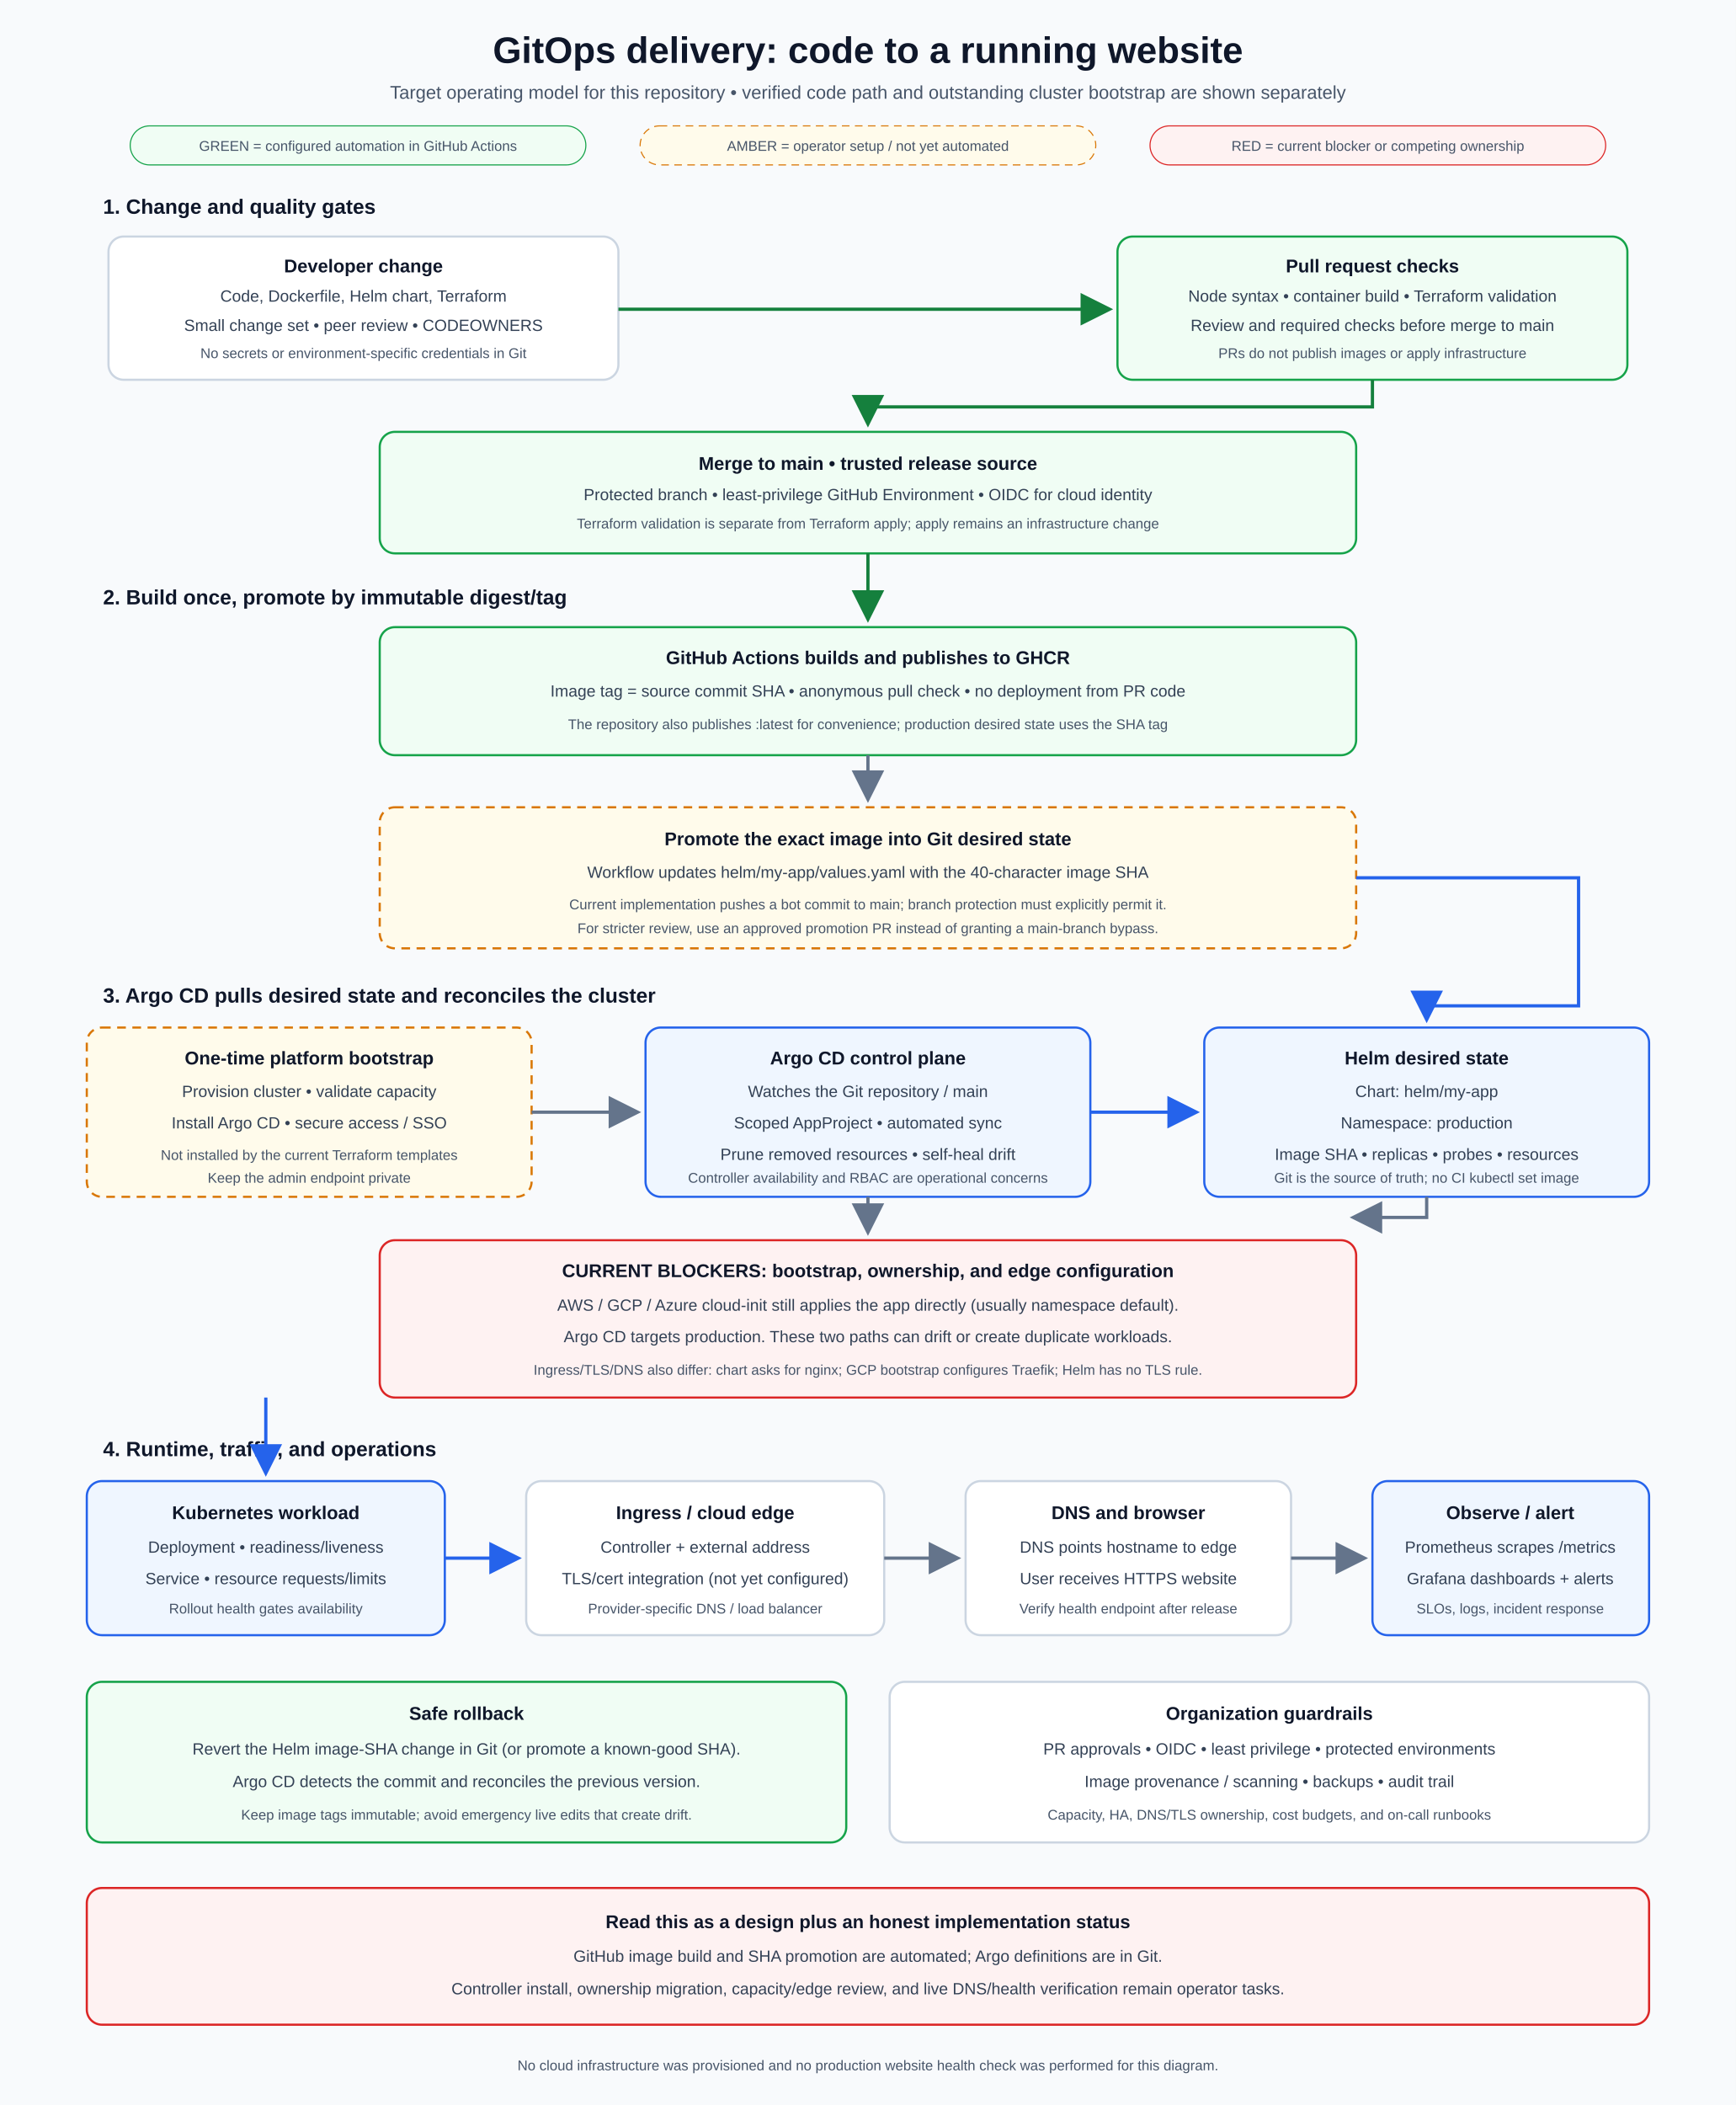
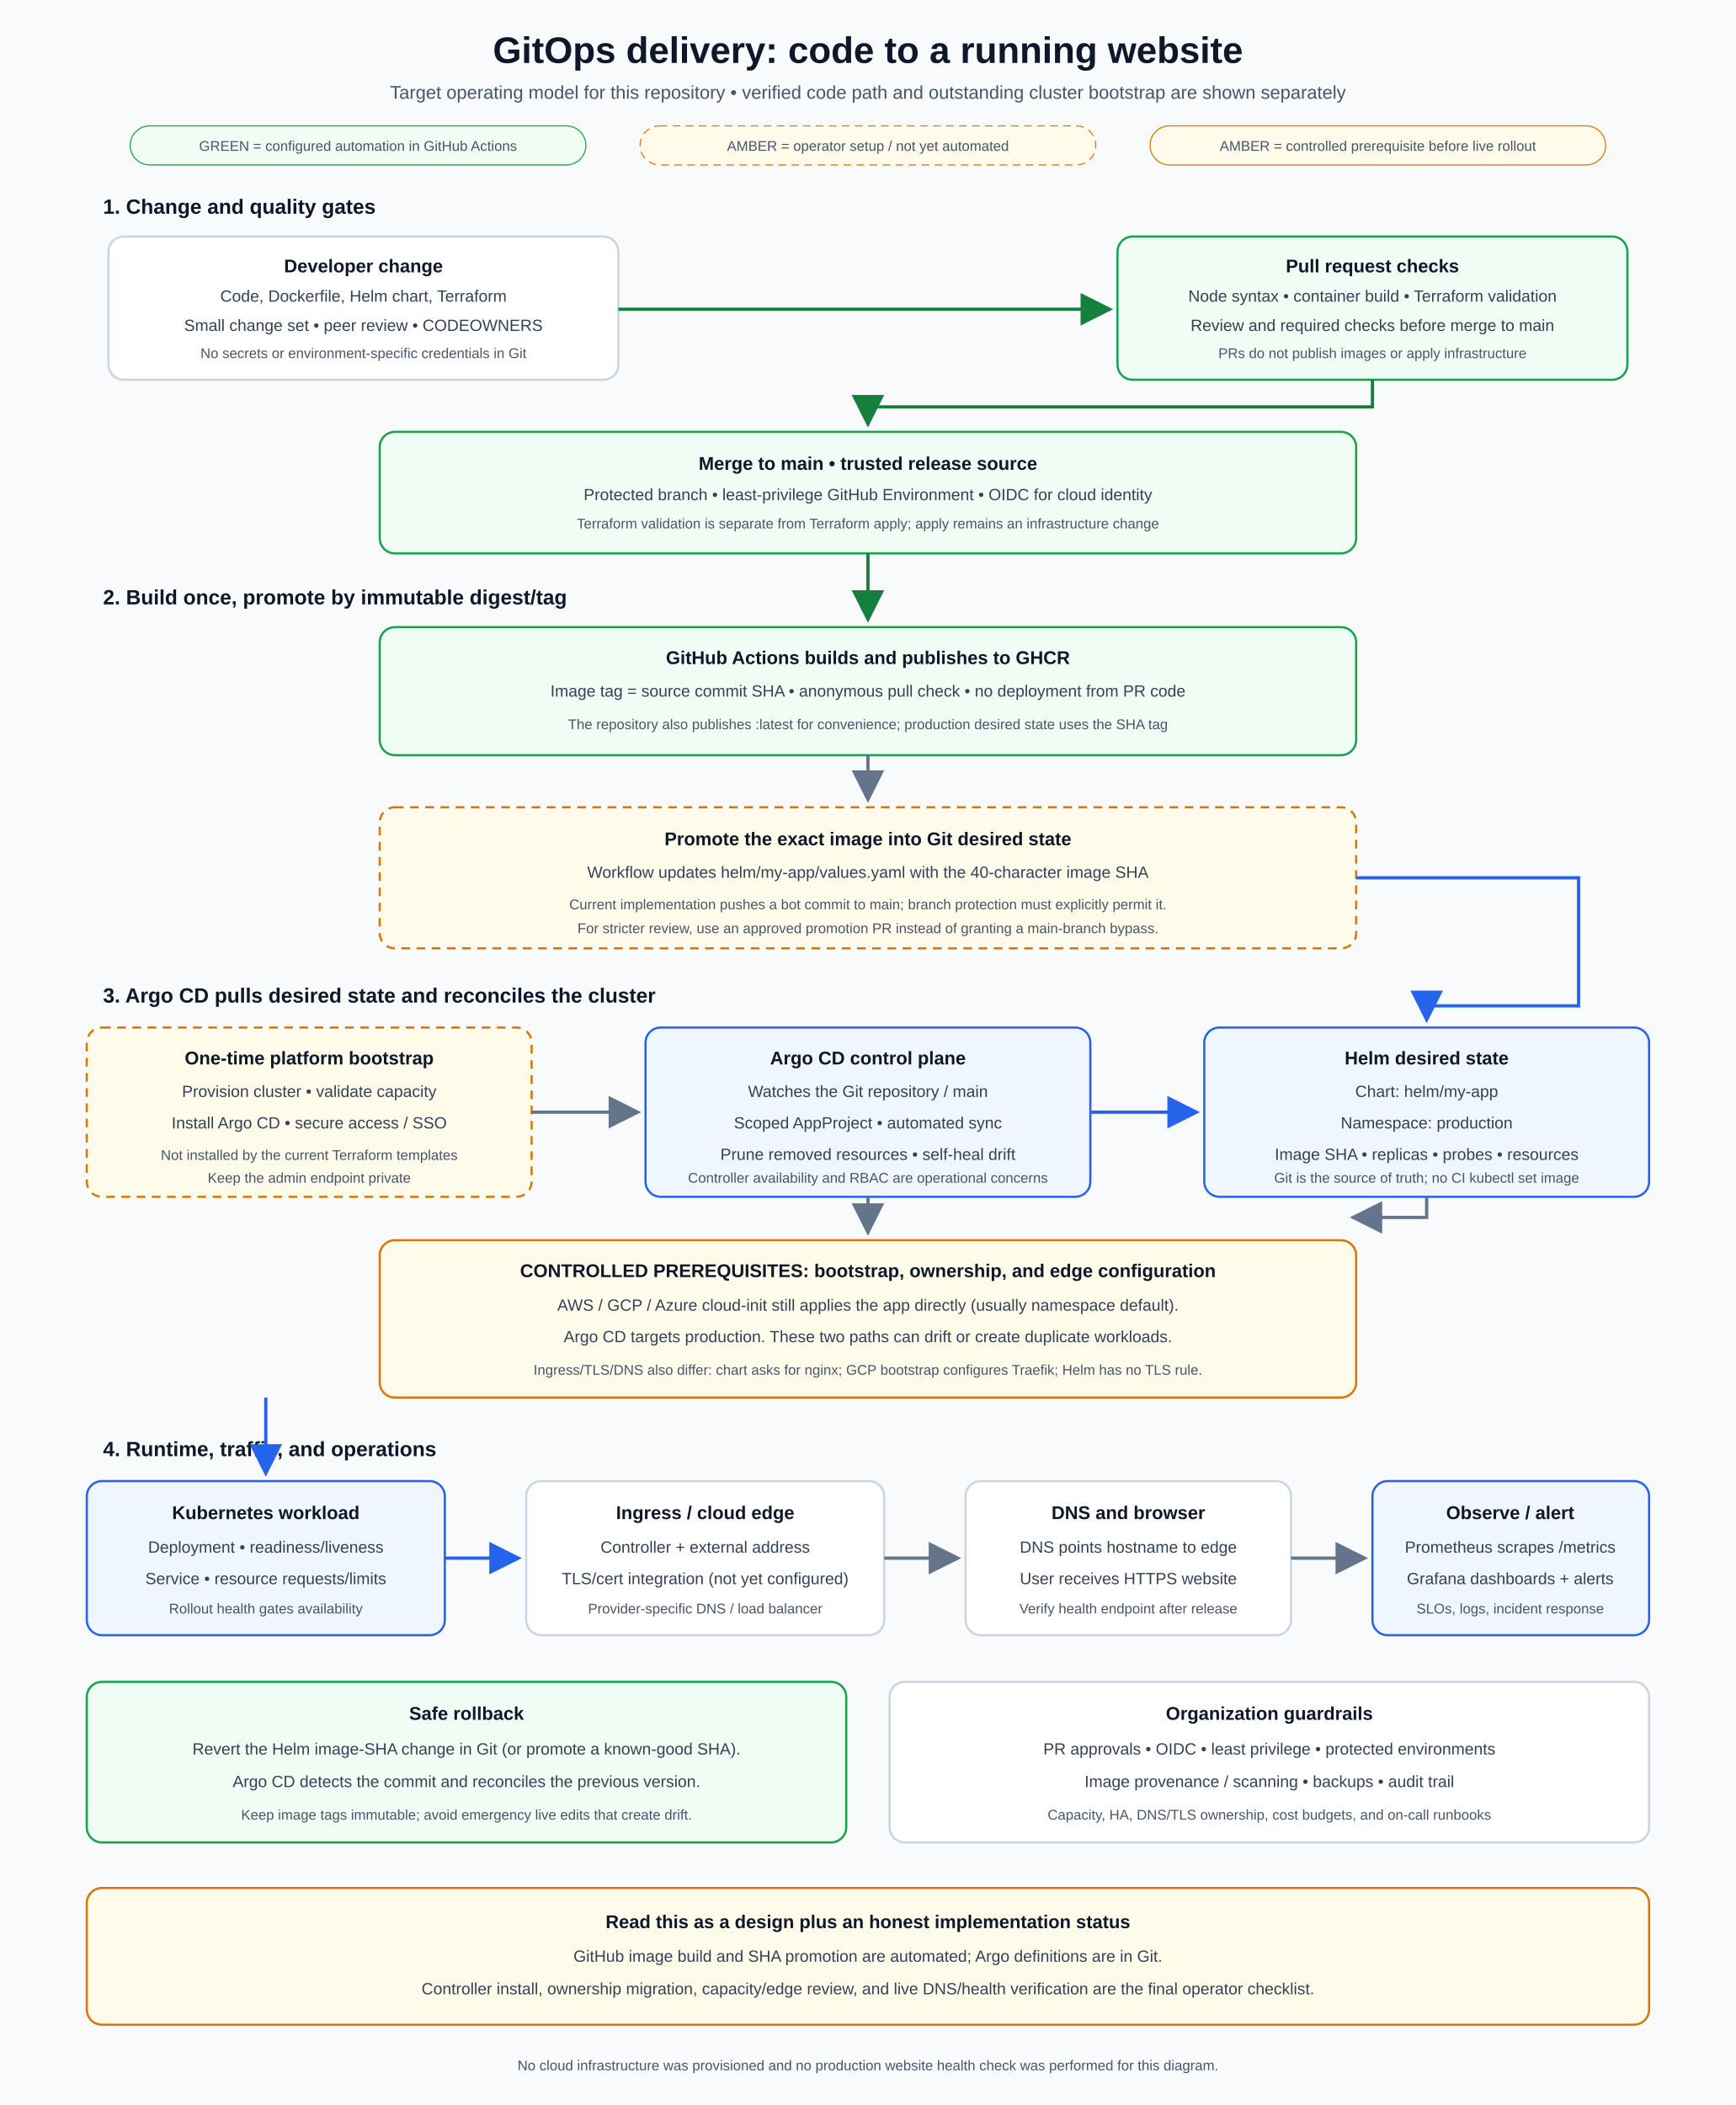
<svg xmlns="http://www.w3.org/2000/svg" viewBox="0 0 1600 1940" role="img" aria-labelledby="title description">
  <defs>
    <marker id="arrow" markerWidth="10" markerHeight="10" refX="8" refY="5" orient="auto">
      <path d="M0 0L10 5L0 10Z" fill="#64748b" />
    </marker>
    <marker id="arrow-green" markerWidth="10" markerHeight="10" refX="8" refY="5" orient="auto">
      <path d="M0 0L10 5L0 10Z" fill="#15803d" />
    </marker>
    <marker id="arrow-blue" markerWidth="10" markerHeight="10" refX="8" refY="5" orient="auto">
      <path d="M0 0L10 5L0 10Z" fill="#2563eb" />
    </marker>
    <style>
      text { font-family: "Segoe UI", Arial, sans-serif; fill: #0f172a; }
      .title { font-size: 34px; font-weight: 700; }
      .subtitle { font-size: 17px; fill: #475569; }
      .section { font-size: 19px; font-weight: 700; }
      .heading { font-size: 17px; font-weight: 700; }
      .body { font-size: 15px; fill: #334155; }
      .small { font-size: 13px; fill: #475569; }
      .label { font-size: 12px; font-weight: 700; letter-spacing: 1px; }
      .card { fill: #ffffff; stroke: #cbd5e1; stroke-width: 2; rx: 14; }
      .green { fill: #f0fdf4; stroke: #16a34a; stroke-width: 2; rx: 14; }
      .blue { fill: #eff6ff; stroke: #2563eb; stroke-width: 2; rx: 14; }
      .amber { fill: #fffbeb; stroke: #d97706; stroke-width: 2; stroke-dasharray: 8 6; rx: 14; }
-       .red { fill: #fef2f2; stroke: #dc2626; stroke-width: 2; rx: 14; }
+       .red { fill: #fffbeb; stroke: #d97706; stroke-width: 2; rx: 14; }
      .arrow { fill: none; stroke: #64748b; stroke-width: 3; marker-end: url(#arrow); }
      .arrow-green { fill: none; stroke: #15803d; stroke-width: 3; marker-end: url(#arrow-green); }
      .arrow-blue { fill: none; stroke: #2563eb; stroke-width: 3; marker-end: url(#arrow-blue); }
      .divider { stroke: #e2e8f0; stroke-width: 2; }
    </style>
  </defs>
  <rect width="1600" height="1940" fill="#f8fafc" />
  <text x="800" y="58" text-anchor="middle" class="title">GitOps delivery: code to a running website</text>
  <text x="800" y="91" text-anchor="middle" class="subtitle">Target operating model for this repository • verified code path and outstanding cluster bootstrap are shown separately</text>
  <rect x="120" y="116" width="420" height="36" rx="18" fill="#f0fdf4" stroke="#16a34a" />
  <text x="330" y="139" text-anchor="middle" class="small">GREEN = configured automation in GitHub Actions</text>
  <rect x="590" y="116" width="420" height="36" rx="18" fill="#fffbeb" stroke="#d97706" stroke-dasharray="7 5" />
  <text x="800" y="139" text-anchor="middle" class="small">AMBER = operator setup / not yet automated</text>
-   <rect x="1060" y="116" width="420" height="36" rx="18" fill="#fef2f2" stroke="#dc2626" />
-   <text x="1270" y="139" text-anchor="middle" class="small">RED = current blocker or competing ownership</text>
+   <rect x="1060" y="116" width="420" height="36" rx="18" fill="#fffbeb" stroke="#d97706" />
+   <text x="1270" y="139" text-anchor="middle" class="small">AMBER = controlled prerequisite before live rollout</text>
  <text x="95" y="197" class="section">1. Change and quality gates</text>
  <rect x="100" y="218" width="470" height="132" class="card" />
  <text x="335" y="251" text-anchor="middle" class="heading">Developer change</text>
  <text x="335" y="278" text-anchor="middle" class="body">Code, Dockerfile, Helm chart, Terraform</text>
  <text x="335" y="305" text-anchor="middle" class="body">Small change set • peer review • CODEOWNERS</text>
  <text x="335" y="330" text-anchor="middle" class="small">No secrets or environment-specific credentials in Git</text>
  <rect x="1030" y="218" width="470" height="132" class="green" />
  <text x="1265" y="251" text-anchor="middle" class="heading">Pull request checks</text>
  <text x="1265" y="278" text-anchor="middle" class="body">Node syntax • container build • Terraform validation</text>
  <text x="1265" y="305" text-anchor="middle" class="body">Review and required checks before merge to main</text>
  <text x="1265" y="330" text-anchor="middle" class="small">PRs do not publish images or apply infrastructure</text>
  <path d="M570 285H1020" class="arrow-green" />
  <rect x="350" y="398" width="900" height="112" class="green" />
  <text x="800" y="433" text-anchor="middle" class="heading">Merge to main • trusted release source</text>
  <text x="800" y="461" text-anchor="middle" class="body">Protected branch • least-privilege GitHub Environment • OIDC for cloud identity</text>
  <text x="800" y="487" text-anchor="middle" class="small">Terraform validation is separate from Terraform apply; apply remains an infrastructure change</text>
  <path d="M1265 350V375H800V388" class="arrow-green" />
  <text x="95" y="557" class="section">2. Build once, promote by immutable digest/tag</text>
  <rect x="350" y="578" width="900" height="118" class="green" />
  <text x="800" y="612" text-anchor="middle" class="heading">GitHub Actions builds and publishes to GHCR</text>
  <text x="800" y="642" text-anchor="middle" class="body">Image tag = source commit SHA • anonymous pull check • no deployment from PR code</text>
  <text x="800" y="672" text-anchor="middle" class="small">The repository also publishes :latest for convenience; production desired state uses the SHA tag</text>
  <path d="M800 510V568" class="arrow-green" />
  <rect x="350" y="744" width="900" height="130" class="amber" />
  <text x="800" y="779" text-anchor="middle" class="heading">Promote the exact image into Git desired state</text>
  <text x="800" y="809" text-anchor="middle" class="body">Workflow updates helm/my-app/values.yaml with the 40-character image SHA</text>
  <text x="800" y="838" text-anchor="middle" class="small">Current implementation pushes a bot commit to main; branch protection must explicitly permit it.</text>
  <text x="800" y="860" text-anchor="middle" class="small">For stricter review, use an approved promotion PR instead of granting a main-branch bypass.</text>
  <path d="M800 696V734" class="arrow" />
  <text x="95" y="924" class="section">3. Argo CD pulls desired state and reconciles the cluster</text>
  <rect x="80" y="947" width="410" height="156" class="amber" />
  <text x="285" y="981" text-anchor="middle" class="heading">One-time platform bootstrap</text>
  <text x="285" y="1011" text-anchor="middle" class="body">Provision cluster • validate capacity</text>
  <text x="285" y="1040" text-anchor="middle" class="body">Install Argo CD • secure access / SSO</text>
  <text x="285" y="1069" text-anchor="middle" class="small">Not installed by the current Terraform templates</text>
  <text x="285" y="1090" text-anchor="middle" class="small">Keep the admin endpoint private</text>
  <rect x="595" y="947" width="410" height="156" class="blue" />
  <text x="800" y="981" text-anchor="middle" class="heading">Argo CD control plane</text>
  <text x="800" y="1011" text-anchor="middle" class="body">Watches the Git repository / main</text>
  <text x="800" y="1040" text-anchor="middle" class="body">Scoped AppProject • automated sync</text>
  <text x="800" y="1069" text-anchor="middle" class="body">Prune removed resources • self-heal drift</text>
  <text x="800" y="1090" text-anchor="middle" class="small">Controller availability and RBAC are operational concerns</text>
  <rect x="1110" y="947" width="410" height="156" class="blue" />
  <text x="1315" y="981" text-anchor="middle" class="heading">Helm desired state</text>
  <text x="1315" y="1011" text-anchor="middle" class="body">Chart: helm/my-app</text>
  <text x="1315" y="1040" text-anchor="middle" class="body">Namespace: production</text>
  <text x="1315" y="1069" text-anchor="middle" class="body">Image SHA • replicas • probes • resources</text>
  <text x="1315" y="1090" text-anchor="middle" class="small">Git is the source of truth; no CI kubectl set image</text>
  <path d="M1250 809H1455V927H1315V937" class="arrow-blue" />
  <path d="M490 1025H585" class="arrow" />
  <path d="M1005 1025H1100" class="arrow-blue" />
  <rect x="350" y="1143" width="900" height="145" class="red" />
-   <text x="800" y="1177" text-anchor="middle" class="heading">CURRENT BLOCKERS: bootstrap, ownership, and edge configuration</text>
+   <text x="800" y="1177" text-anchor="middle" class="heading">CONTROLLED PREREQUISITES: bootstrap, ownership, and edge configuration</text>
  <text x="800" y="1208" text-anchor="middle" class="body">AWS / GCP / Azure cloud-init still applies the app directly (usually namespace default).</text>
  <text x="800" y="1237" text-anchor="middle" class="body">Argo CD targets production. These two paths can drift or create duplicate workloads.</text>
  <text x="800" y="1267" text-anchor="middle" class="small">Ingress/TLS/DNS also differ: chart asks for nginx; GCP bootstrap configures Traefik; Helm has no TLS rule.</text>
  <path d="M800 1103V1133" class="arrow" />
  <path d="M1315 1103V1122H1250" class="arrow" />
  <text x="95" y="1342" class="section">4. Runtime, traffic, and operations</text>
  <rect x="80" y="1365" width="330" height="142" class="blue" />
  <text x="245" y="1400" text-anchor="middle" class="heading">Kubernetes workload</text>
  <text x="245" y="1431" text-anchor="middle" class="body">Deployment • readiness/liveness</text>
  <text x="245" y="1460" text-anchor="middle" class="body">Service • resource requests/limits</text>
  <text x="245" y="1487" text-anchor="middle" class="small">Rollout health gates availability</text>
  <rect x="485" y="1365" width="330" height="142" class="card" />
  <text x="650" y="1400" text-anchor="middle" class="heading">Ingress / cloud edge</text>
  <text x="650" y="1431" text-anchor="middle" class="body">Controller + external address</text>
  <text x="650" y="1460" text-anchor="middle" class="body">TLS/cert integration (not yet configured)</text>
  <text x="650" y="1487" text-anchor="middle" class="small">Provider-specific DNS / load balancer</text>
  <rect x="890" y="1365" width="300" height="142" class="card" />
  <text x="1040" y="1400" text-anchor="middle" class="heading">DNS and browser</text>
  <text x="1040" y="1431" text-anchor="middle" class="body">DNS points hostname to edge</text>
  <text x="1040" y="1460" text-anchor="middle" class="body">User receives HTTPS website</text>
  <text x="1040" y="1487" text-anchor="middle" class="small">Verify health endpoint after release</text>
  <rect x="1265" y="1365" width="255" height="142" class="blue" />
  <text x="1392" y="1400" text-anchor="middle" class="heading">Observe / alert</text>
  <text x="1392" y="1431" text-anchor="middle" class="body">Prometheus scrapes /metrics</text>
  <text x="1392" y="1460" text-anchor="middle" class="body">Grafana dashboards + alerts</text>
  <text x="1392" y="1487" text-anchor="middle" class="small">SLOs, logs, incident response</text>
  <path d="M410 1436H475" class="arrow-blue" />
  <path d="M815 1436H880" class="arrow" />
  <path d="M1190 1436H1255" class="arrow" />
  <path d="M245 1288V1355" class="arrow-blue" />
  <rect x="80" y="1550" width="700" height="148" class="green" />
  <text x="430" y="1585" text-anchor="middle" class="heading">Safe rollback</text>
  <text x="430" y="1617" text-anchor="middle" class="body">Revert the Helm image-SHA change in Git (or promote a known-good SHA).</text>
  <text x="430" y="1647" text-anchor="middle" class="body">Argo CD detects the commit and reconciles the previous version.</text>
  <text x="430" y="1677" text-anchor="middle" class="small">Keep image tags immutable; avoid emergency live edits that create drift.</text>
  <rect x="820" y="1550" width="700" height="148" class="card" />
  <text x="1170" y="1585" text-anchor="middle" class="heading">Organization guardrails</text>
  <text x="1170" y="1617" text-anchor="middle" class="body">PR approvals • OIDC • least privilege • protected environments</text>
  <text x="1170" y="1647" text-anchor="middle" class="body">Image provenance / scanning • backups • audit trail</text>
  <text x="1170" y="1677" text-anchor="middle" class="small">Capacity, HA, DNS/TLS ownership, cost budgets, and on-call runbooks</text>
  <rect x="80" y="1740" width="1440" height="126" class="red" />
  <text x="800" y="1777" text-anchor="middle" class="heading">Read this as a design plus an honest implementation status</text>
  <text x="800" y="1808" text-anchor="middle" class="body">GitHub image build and SHA promotion are automated; Argo definitions are in Git.</text>
-   <text x="800" y="1838" text-anchor="middle" class="body">Controller install, ownership migration, capacity/edge review, and live DNS/health verification remain operator tasks.</text>
+   <text x="800" y="1838" text-anchor="middle" class="body">Controller install, ownership migration, capacity/edge review, and live DNS/health verification are the final operator checklist.</text>
  <text x="800" y="1908" text-anchor="middle" class="small">No cloud infrastructure was provisioned and no production website health check was performed for this diagram.</text>
</svg>
